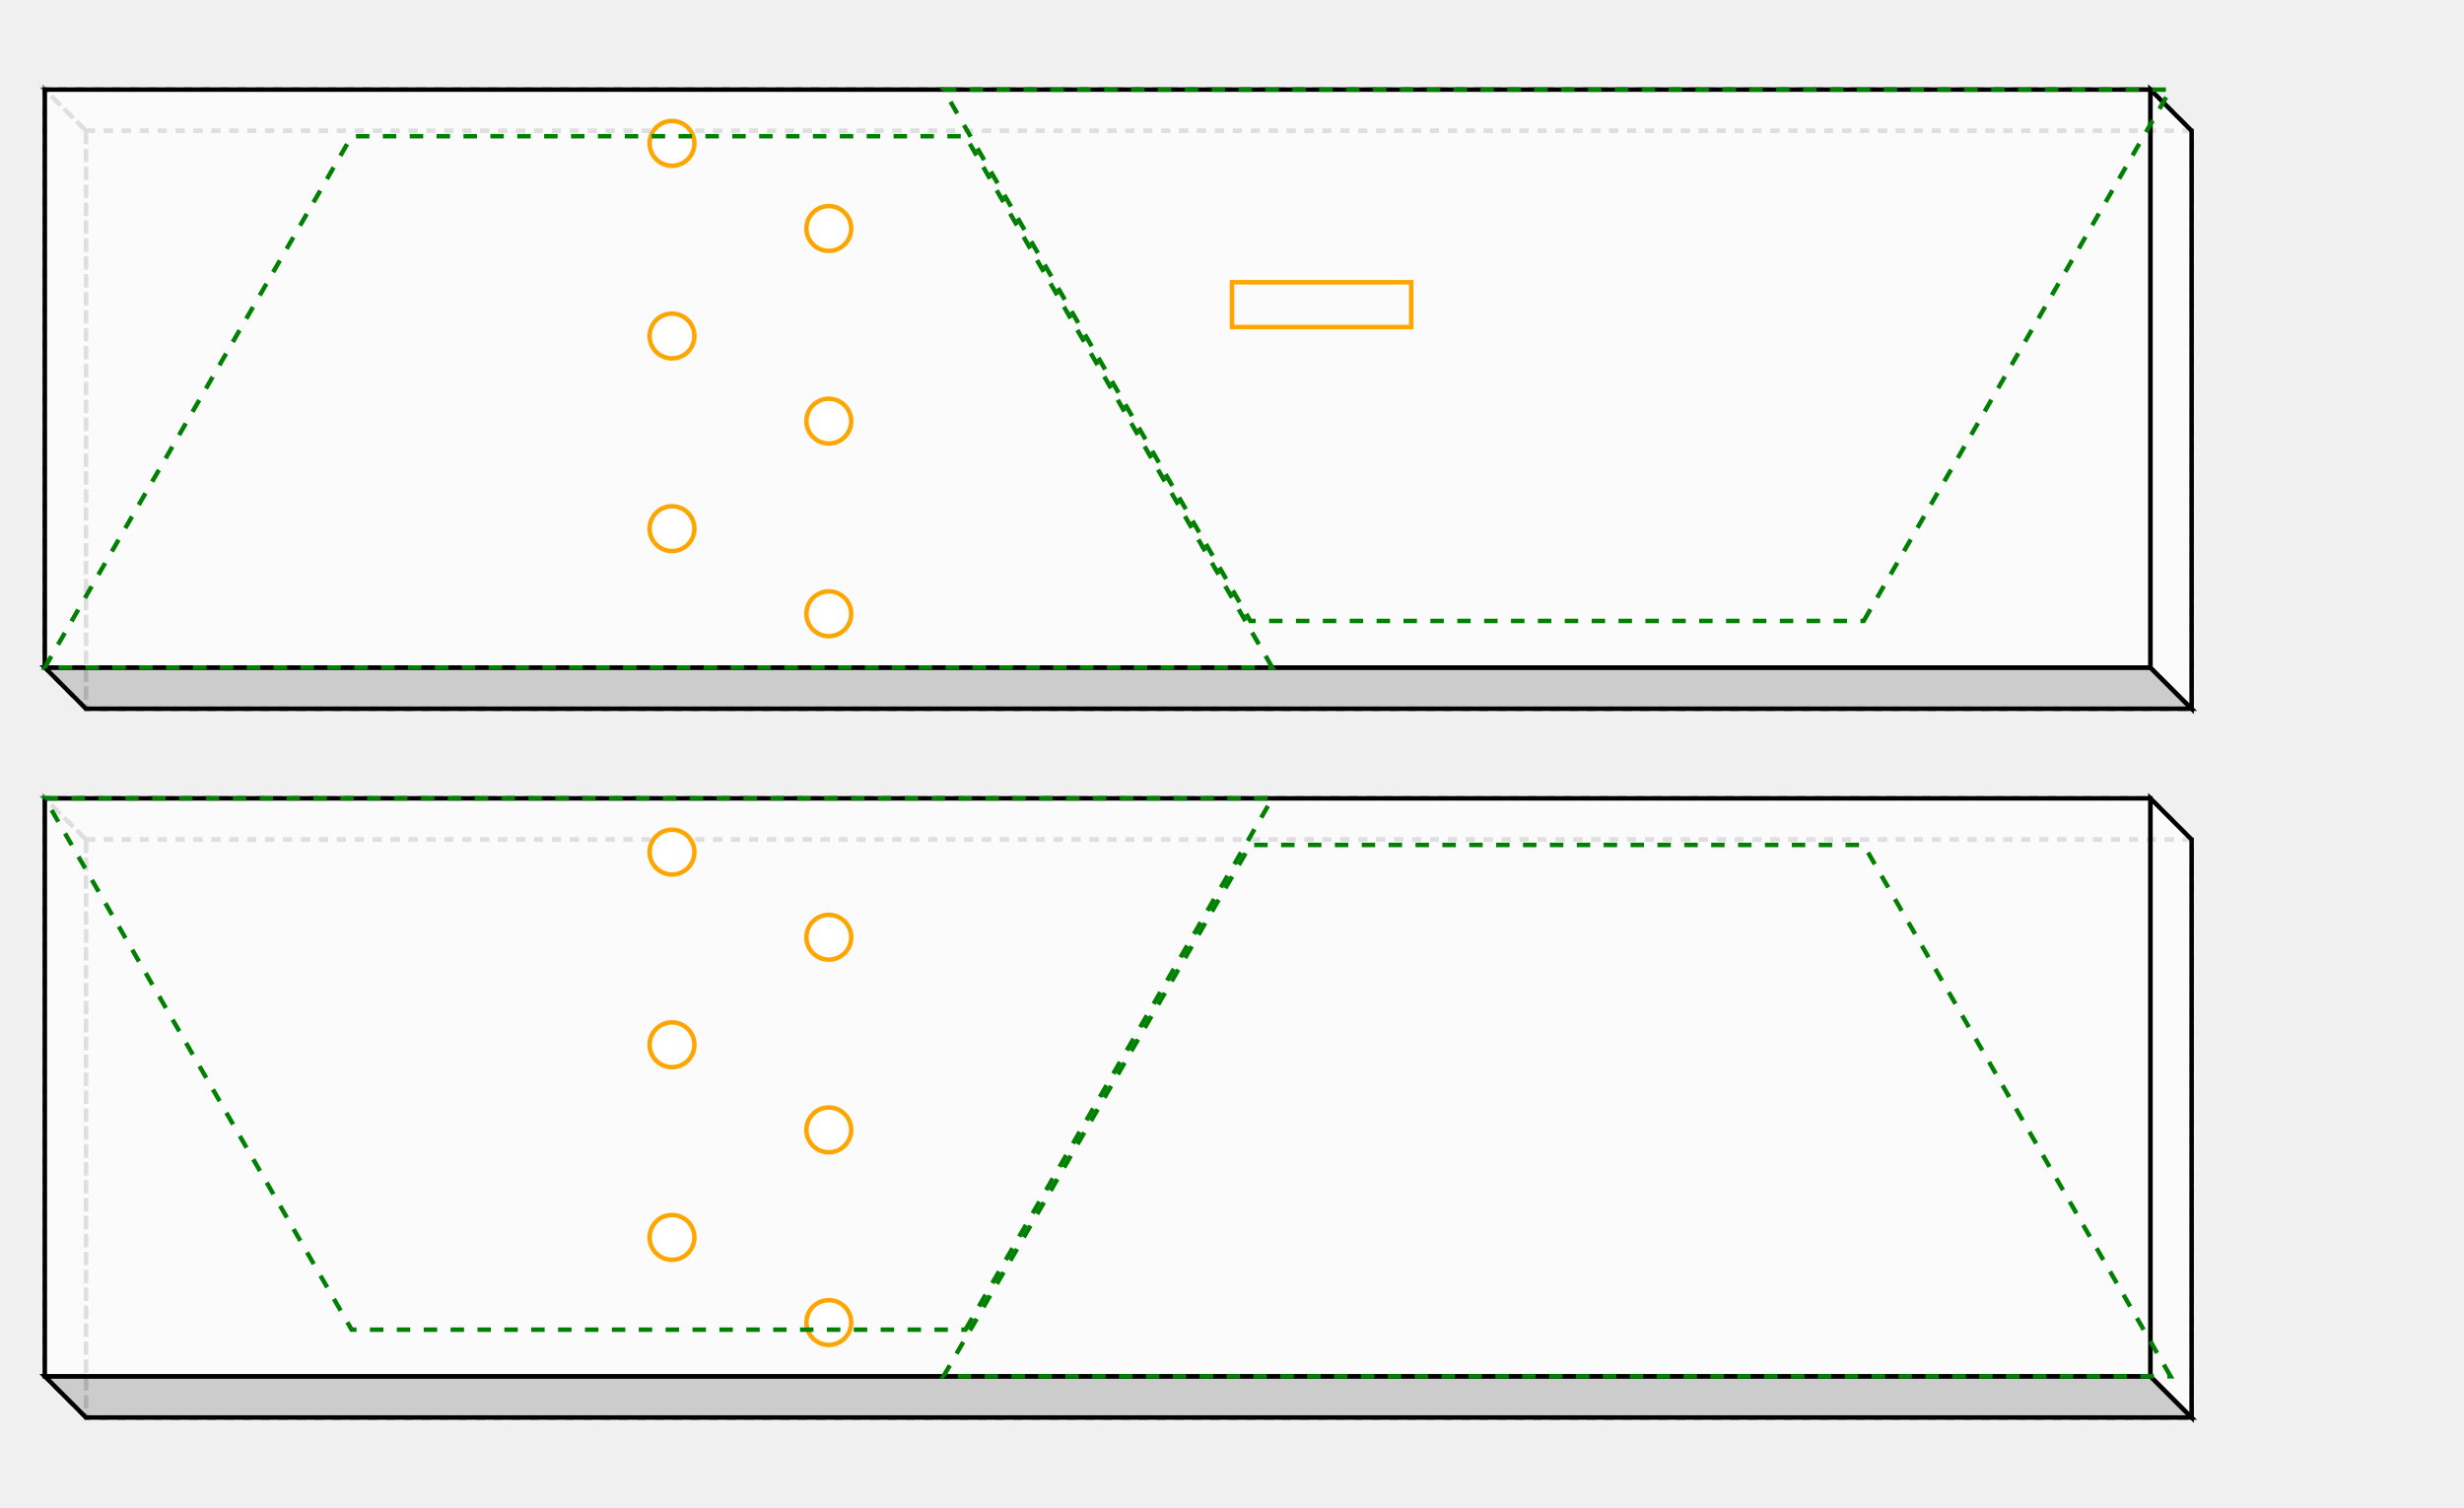
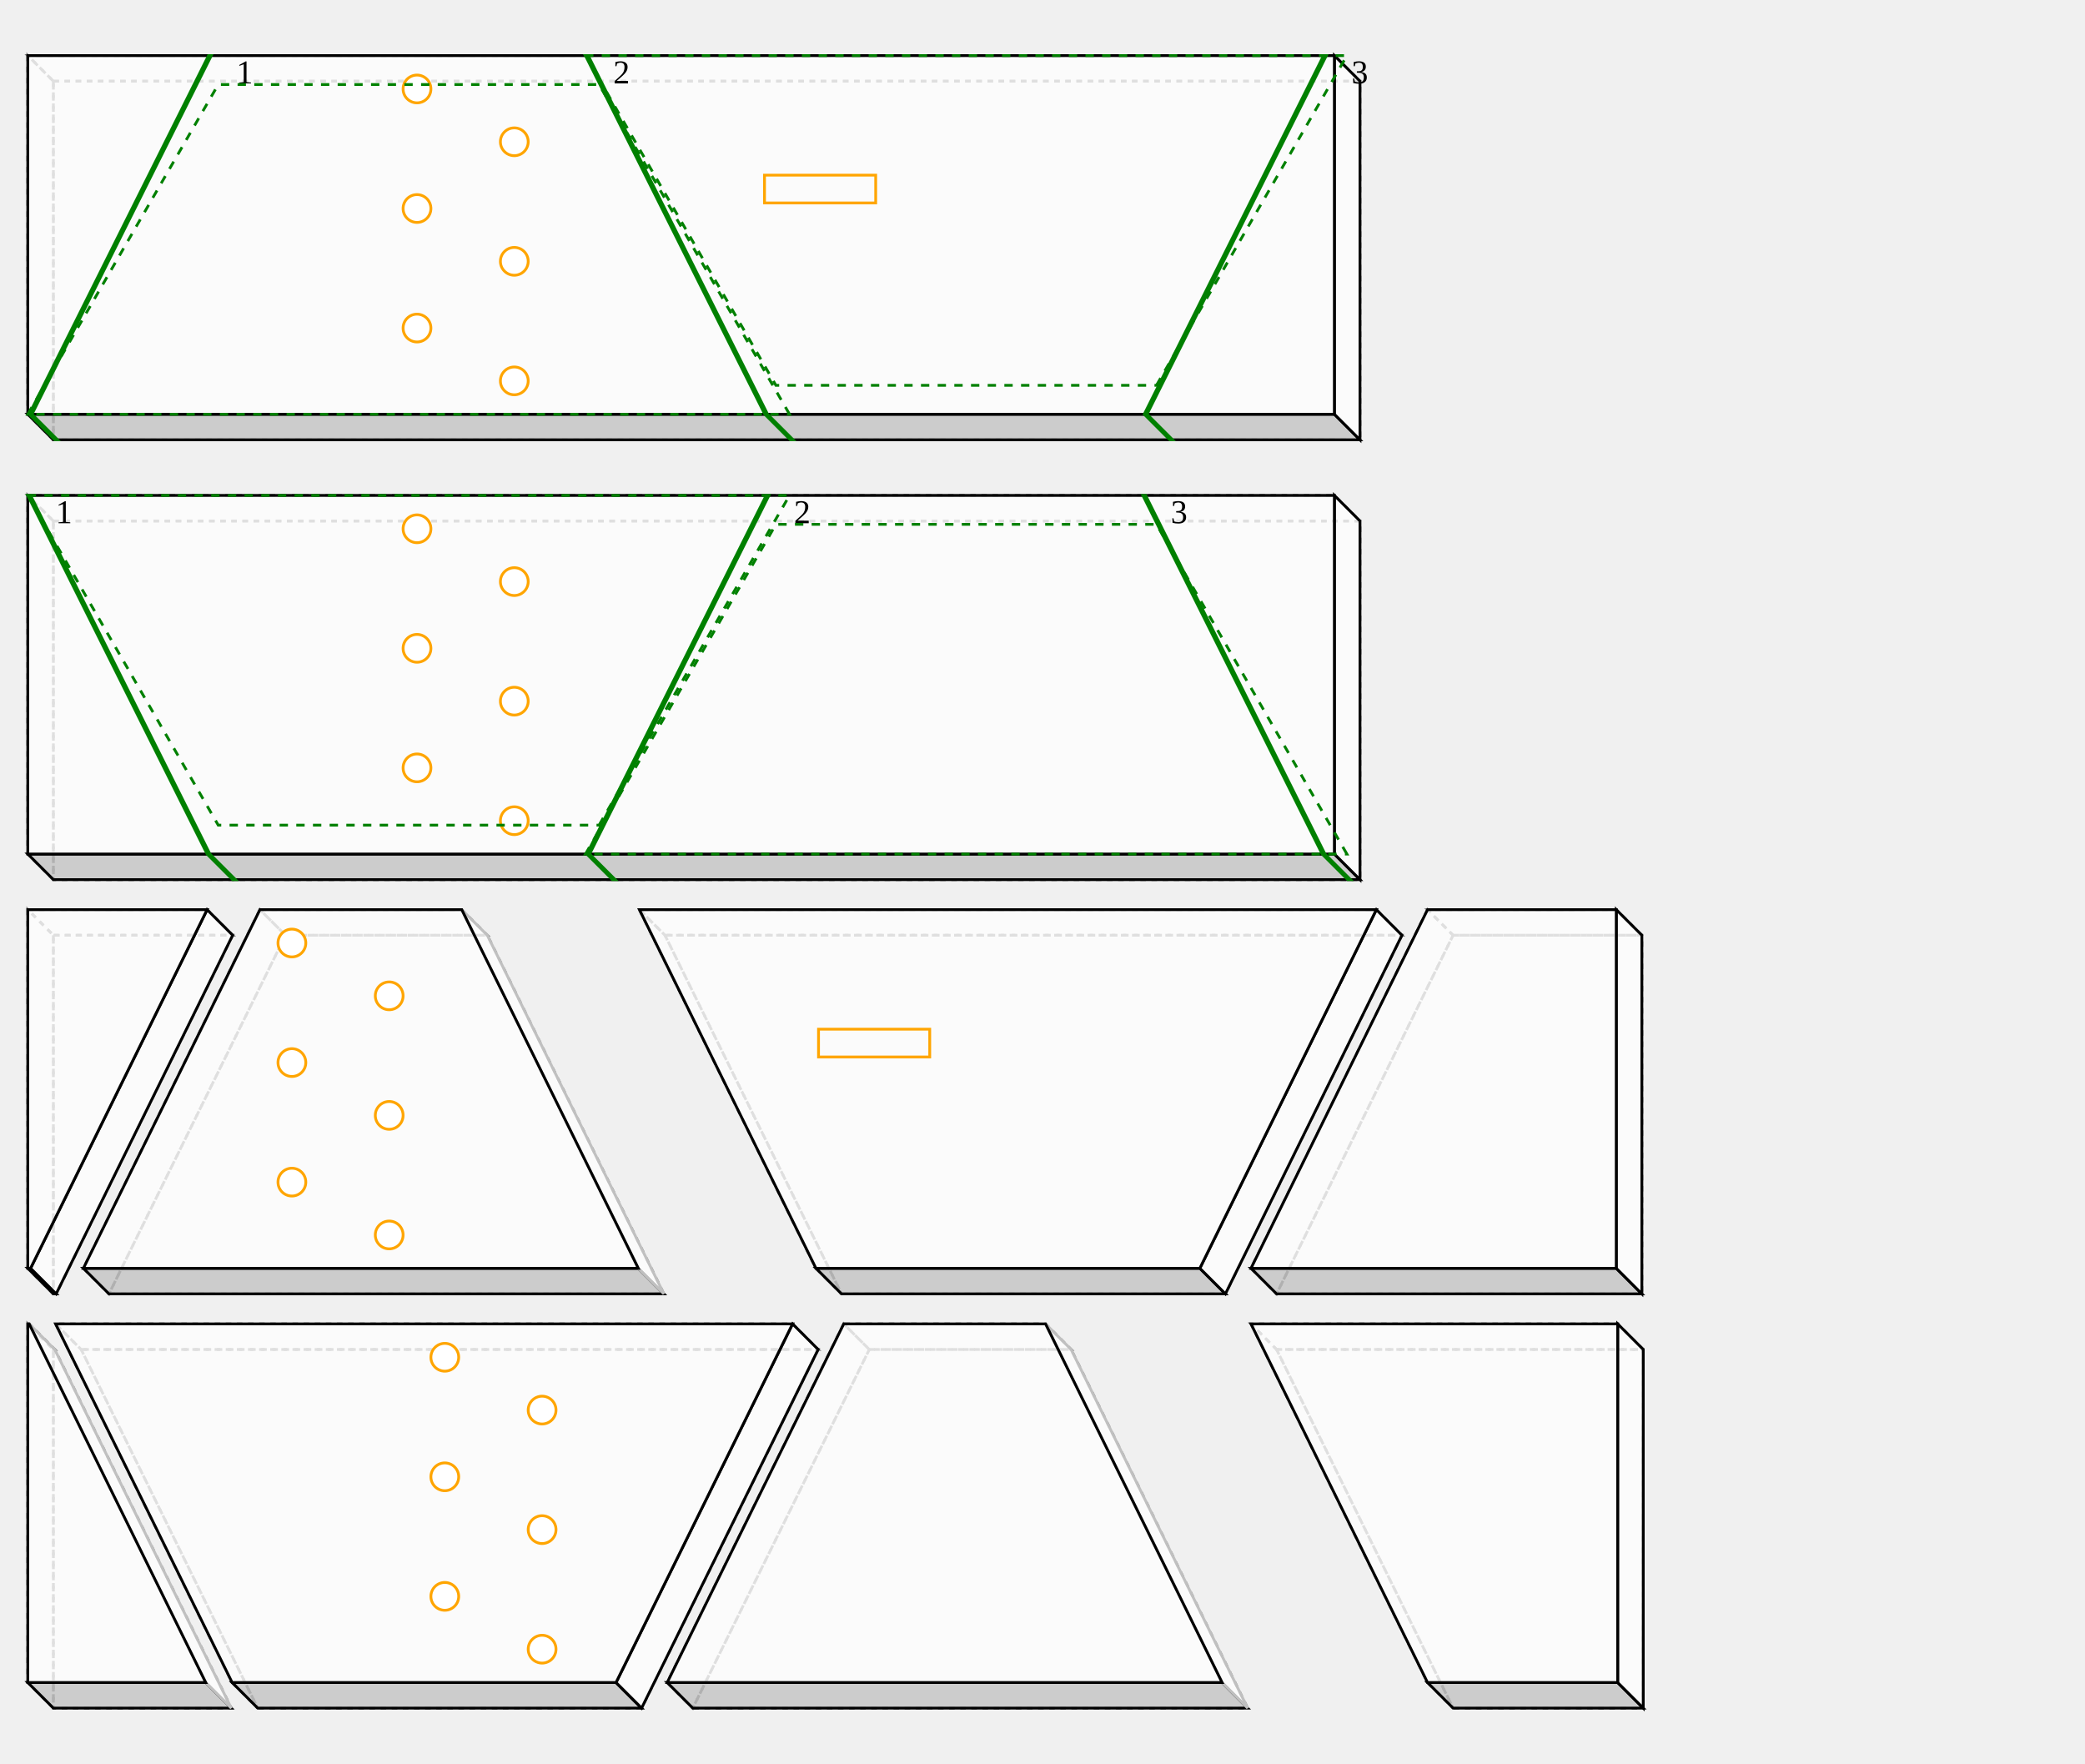
- <svg xmlns="http://www.w3.org/2000/svg" width="1100" viewBox="0.0 0.0 550.0 336.4">
+ <svg xmlns="http://www.w3.org/2000/svg" width="1500" viewBox="0.0 0.0 750.0 634.4">
  <polygon fill="none" stroke-width="1" stroke-dasharray="2" stroke="gray" points="19.2,29.2 19.2,158.2 489.2,158.2 489.2,29.2" />
  <polygon fill="none" stroke-width="1" stroke-dasharray="2" stroke="gray" points="10.0,20.0 10.0,149.0 19.2,158.2 19.2,29.2" />
  <polygon fill="none" stroke-width="1" stroke-dasharray="2" stroke="gray" points="19.2,29.2 489.2,29.2 480.0,20.0 10.0,20.0" />
  <polygon fill="rgba(192,192,192,0.75)" stroke-width="1" stroke-dasharray="" stroke="black" points="10.0,149.0 480.0,149.0 489.2,158.2 19.2,158.2" />
  <polygon fill="rgba(255,255,255,0.75)" stroke-width="1" stroke-dasharray="" stroke="black" points="489.2,29.2 489.2,158.2 480.0,149.0 480.0,20.0" />
  <polygon fill="rgba(255,255,255,0.75)" stroke-width="1" stroke-dasharray="" stroke="black" points="10.0,20.0 480.0,20.0 480.0,149.0 10.0,149.0" />
  <circle cx="150" cy="32.0" r="5" stroke="orange" fill="white" stroke-width="1" />
  <circle cx="185" cy="51.0" r="5" stroke="orange" fill="white" stroke-width="1" />
  <rect x="275" y="63.0" width="40" height="10.0" style="fill: none; stroke: orange; stroke-width: 1;" />
  <circle cx="150" cy="75.0" r="5" stroke="orange" fill="white" stroke-width="1" />
  <circle cx="185" cy="94.0" r="5" stroke="orange" fill="white" stroke-width="1" />
  <circle cx="150" cy="118.0" r="5" stroke="orange" fill="white" stroke-width="1" />
  <circle cx="185" cy="137.0" r="5" stroke="orange" fill="white" stroke-width="1" />
+   <polygon fill="rgba(0,255,0,0.25)" stroke-width="1" stroke-dasharray="" stroke="green" points="75.0,20.0 76.0,20.0 11.5,149.0 20.7,158.2 19.7,158.2 10.5,149.0" />
+   <text style="" text-anchor="left" x="85" y="30" fill="black">1</text>
+   <polygon fill="rgba(0,255,0,0.25)" stroke-width="1" stroke-dasharray="" stroke="green" points="210.6,20.0 211.6,20.0 276.1,149.0 285.3,158.2 284.3,158.2 275.1,149.0" />
+   <text style="" text-anchor="left" x="220.566" y="30" fill="black">2</text>
+   <polygon fill="rgba(0,255,0,0.25)" stroke-width="1" stroke-dasharray="" stroke="green" points="476.1,20.0 477.1,20.0 412.6,149.0 421.8,158.2 420.8,158.2 411.6,149.0" />
+   <text style="" text-anchor="left" x="486.131" y="30" fill="black">3</text>
  <polygon fill="none" stroke-width="1" stroke-dasharray="2" stroke="gray" points="19.2,187.4 19.2,316.4 489.2,316.4 489.2,187.4" />
  <polygon fill="none" stroke-width="1" stroke-dasharray="2" stroke="gray" points="10.0,178.2 10.0,307.2 19.2,316.4 19.2,187.4" />
  <polygon fill="none" stroke-width="1" stroke-dasharray="2" stroke="gray" points="19.2,187.4 489.2,187.4 480.0,178.2 10.0,178.2" />
  <polygon fill="rgba(192,192,192,0.75)" stroke-width="1" stroke-dasharray="" stroke="black" points="10.0,307.2 480.0,307.2 489.2,316.4 19.2,316.4" />
  <polygon fill="rgba(255,255,255,0.75)" stroke-width="1" stroke-dasharray="" stroke="black" points="489.2,187.4 489.2,316.4 480.0,307.2 480.0,178.2" />
  <polygon fill="rgba(255,255,255,0.75)" stroke-width="1" stroke-dasharray="" stroke="black" points="10.0,178.2 480.0,178.2 480.0,307.2 10.0,307.2" />
  <circle cx="150" cy="190.2" r="5" stroke="orange" fill="white" stroke-width="1" />
  <circle cx="185" cy="209.2" r="5" stroke="orange" fill="white" stroke-width="1" />
  <circle cx="150" cy="233.2" r="5" stroke="orange" fill="white" stroke-width="1" />
  <circle cx="185" cy="252.2" r="5" stroke="orange" fill="white" stroke-width="1" />
  <circle cx="150" cy="276.2" r="5" stroke="orange" fill="white" stroke-width="1" />
  <circle cx="185" cy="295.2" r="5" stroke="orange" fill="white" stroke-width="1" />
+   <polygon fill="rgba(0,255,0,0.25)" stroke-width="1" stroke-dasharray="" stroke="green" points="10.0,178.2 11.0,178.2 75.5,307.2 84.7,316.4 83.7,316.4 74.5,307.2" />
+   <text style="" text-anchor="left" x="20" y="188.192" fill="black">1</text>
+   <polygon fill="rgba(0,255,0,0.25)" stroke-width="1" stroke-dasharray="" stroke="green" points="275.6,178.2 276.6,178.2 212.1,307.2 221.3,316.4 220.3,316.4 211.1,307.2" />
+   <text style="" text-anchor="left" x="285.566" y="188.192" fill="black">2</text>
+   <polygon fill="rgba(0,255,0,0.25)" stroke-width="1" stroke-dasharray="" stroke="green" points="411.1,178.2 412.1,178.2 476.6,307.2 485.8,316.4 484.8,316.4 475.6,307.2" />
+   <text style="" text-anchor="left" x="421.131" y="188.192" fill="black">3</text>
+   <polygon fill="none" stroke-width="1" stroke-dasharray="2" stroke="gray" points="19.2,336.4 19.2,465.4 20.2,465.4 83.7,336.4" />
+   <polygon fill="none" stroke-width="1" stroke-dasharray="2" stroke="gray" points="10.0,327.2 10.0,456.2 19.2,465.4 19.2,336.4" />
+   <polygon fill="rgba(192,192,192,0.75)" stroke-width="1" stroke-dasharray="" stroke="black" points="10.0,456.2 11.0,456.2 20.2,465.4 19.2,465.4" />
+   <polygon fill="none" stroke-width="1" stroke-dasharray="2" stroke="gray" points="19.2,336.4 83.7,336.4 74.5,327.2 10.0,327.2" />
+   <polygon fill="rgba(255,255,255,0.75)" stroke-width="1" stroke-dasharray="" stroke="black" points="83.7,336.4 20.2,465.4 11.0,456.2 74.5,327.2" />
+   <polygon fill="rgba(255,255,255,0.75)" stroke-width="1" stroke-dasharray="" stroke="black" points="10.0,327.2 74.5,327.2 11.0,456.2 10.0,456.2" />
+   <polygon fill="none" stroke-width="1" stroke-dasharray="2" stroke="gray" points="102.7,336.4 39.2,465.4 238.8,465.4 175.3,336.4" />
+   <polygon fill="none" stroke-width="1" stroke-dasharray="2" stroke="gray" points="93.5,327.2 30.0,456.2 39.2,465.4 102.7,336.4" />
+   <polygon fill="rgba(192,192,192,0.75)" stroke-width="1" stroke-dasharray="" stroke="black" points="30.0,456.2 229.6,456.2 238.8,465.4 39.2,465.4" />
+   <polygon fill="none" stroke-width="1" stroke-dasharray="2" stroke="gray" points="102.7,336.4 175.3,336.4 166.1,327.2 93.5,327.2" />
+   <polygon fill="rgba(255,255,255,0.75)" stroke-width="1" stroke-dasharray="" stroke="silver" points="175.3,336.4 238.8,465.4 229.6,456.2 166.1,327.2" />
+   <polygon fill="rgba(255,255,255,0.75)" stroke-width="1" stroke-dasharray="" stroke="black" points="93.5,327.2 166.1,327.2 229.6,456.2 30.0,456.2" />
+   <circle cx="105" cy="339.2" r="5" stroke="orange" fill="white" stroke-width="1" />
+   <circle cx="140" cy="358.2" r="5" stroke="orange" fill="white" stroke-width="1" />
+   <circle cx="105" cy="382.2" r="5" stroke="orange" fill="white" stroke-width="1" />
+   <circle cx="140" cy="401.2" r="5" stroke="orange" fill="white" stroke-width="1" />
+   <circle cx="105" cy="425.2" r="5" stroke="orange" fill="white" stroke-width="1" />
+   <circle cx="140" cy="444.2" r="5" stroke="orange" fill="white" stroke-width="1" />
+   <polygon fill="none" stroke-width="1" stroke-dasharray="2" stroke="gray" points="239.2,336.4 302.7,465.4 440.8,465.4 504.3,336.4" />
+   <polygon fill="none" stroke-width="1" stroke-dasharray="2" stroke="gray" points="230.0,327.2 293.5,456.2 302.7,465.4 239.2,336.4" />
+   <polygon fill="none" stroke-width="1" stroke-dasharray="2" stroke="gray" points="239.2,336.4 504.3,336.4 495.1,327.2 230.0,327.2" />
+   <polygon fill="rgba(192,192,192,0.75)" stroke-width="1" stroke-dasharray="" stroke="black" points="293.5,456.2 431.6,456.2 440.8,465.4 302.7,465.4" />
+   <polygon fill="rgba(255,255,255,0.75)" stroke-width="1" stroke-dasharray="" stroke="black" points="504.3,336.4 440.8,465.4 431.6,456.2 495.1,327.2" />
+   <polygon fill="rgba(255,255,255,0.75)" stroke-width="1" stroke-dasharray="" stroke="black" points="230.0,327.2 495.1,327.2 431.6,456.2 293.5,456.2" />
+   <rect x="294.434" y="370.192" width="40.0" height="10.0" style="fill: none; stroke: orange; stroke-width: 1;" />
+   <polygon fill="none" stroke-width="1" stroke-dasharray="2" stroke="gray" points="522.7,336.4 459.2,465.4 590.6,465.4 590.6,336.4" />
+   <polygon fill="none" stroke-width="1" stroke-dasharray="2" stroke="gray" points="513.5,327.2 450.0,456.2 459.2,465.4 522.7,336.4" />
+   <polygon fill="rgba(192,192,192,0.75)" stroke-width="1" stroke-dasharray="" stroke="black" points="450.0,456.2 581.4,456.2 590.6,465.4 459.2,465.4" />
+   <polygon fill="none" stroke-width="1" stroke-dasharray="2" stroke="gray" points="522.7,336.4 590.6,336.4 581.4,327.2 513.5,327.2" />
+   <polygon fill="rgba(255,255,255,0.75)" stroke-width="1" stroke-dasharray="" stroke="black" points="590.6,336.4 590.6,465.4 581.4,456.2 581.4,327.2" />
+   <polygon fill="rgba(255,255,255,0.75)" stroke-width="1" stroke-dasharray="" stroke="black" points="513.5,327.2 581.4,327.2 581.4,456.2 450.0,456.2" />
+   <polygon fill="none" stroke-width="1" stroke-dasharray="2" stroke="gray" points="19.2,485.4 19.2,614.4 83.2,614.4 19.7,485.4" />
+   <polygon fill="none" stroke-width="1" stroke-dasharray="2" stroke="gray" points="10.0,476.2 10.0,605.2 19.2,614.4 19.2,485.4" />
+   <polygon fill="none" stroke-width="1" stroke-dasharray="2" stroke="gray" points="19.2,485.4 19.7,485.4 10.5,476.2 10.0,476.2" />
+   <polygon fill="rgba(192,192,192,0.75)" stroke-width="1" stroke-dasharray="" stroke="black" points="10.0,605.2 74.0,605.2 83.2,614.4 19.2,614.4" />
+   <polygon fill="rgba(255,255,255,0.75)" stroke-width="1" stroke-dasharray="" stroke="silver" points="19.7,485.4 83.2,614.4 74.0,605.2 10.5,476.2" />
+   <polygon fill="rgba(255,255,255,0.75)" stroke-width="1" stroke-dasharray="" stroke="black" points="10.0,476.2 10.5,476.2 74.0,605.2 10.0,605.2" />
+   <polygon fill="none" stroke-width="1" stroke-dasharray="2" stroke="gray" points="29.2,485.4 92.7,614.4 230.8,614.4 294.3,485.4" />
+   <polygon fill="none" stroke-width="1" stroke-dasharray="2" stroke="gray" points="20.0,476.2 83.5,605.2 92.7,614.4 29.2,485.4" />
+   <polygon fill="none" stroke-width="1" stroke-dasharray="2" stroke="gray" points="29.2,485.4 294.3,485.4 285.1,476.2 20.0,476.2" />
+   <polygon fill="rgba(192,192,192,0.75)" stroke-width="1" stroke-dasharray="" stroke="black" points="83.5,605.2 221.6,605.2 230.8,614.4 92.7,614.4" />
+   <polygon fill="rgba(255,255,255,0.75)" stroke-width="1" stroke-dasharray="" stroke="black" points="294.3,485.4 230.8,614.4 221.6,605.2 285.1,476.2" />
+   <polygon fill="rgba(255,255,255,0.75)" stroke-width="1" stroke-dasharray="" stroke="black" points="20.0,476.2 285.1,476.2 221.6,605.2 83.5,605.2" />
+   <circle cx="160" cy="488.2" r="5" stroke="orange" fill="white" stroke-width="1" />
+   <circle cx="195" cy="507.2" r="5" stroke="orange" fill="white" stroke-width="1" />
+   <circle cx="160" cy="531.2" r="5" stroke="orange" fill="white" stroke-width="1" />
+   <circle cx="195" cy="550.2" r="5" stroke="orange" fill="white" stroke-width="1" />
+   <circle cx="160" cy="574.2" r="5" stroke="orange" fill="white" stroke-width="1" />
+   <circle cx="195" cy="593.2" r="5" stroke="orange" fill="white" stroke-width="1" />
+   <polygon fill="none" stroke-width="1" stroke-dasharray="2" stroke="gray" points="312.7,485.4 249.2,614.4 448.8,614.4 385.3,485.4" />
+   <polygon fill="none" stroke-width="1" stroke-dasharray="2" stroke="gray" points="303.5,476.2 240.0,605.2 249.2,614.4 312.7,485.4" />
+   <polygon fill="none" stroke-width="1" stroke-dasharray="2" stroke="gray" points="312.7,485.4 385.3,485.4 376.1,476.2 303.5,476.2" />
+   <polygon fill="rgba(192,192,192,0.75)" stroke-width="1" stroke-dasharray="" stroke="black" points="240.0,605.2 439.6,605.2 448.8,614.4 249.2,614.4" />
+   <polygon fill="rgba(255,255,255,0.75)" stroke-width="1" stroke-dasharray="" stroke="silver" points="385.3,485.4 448.8,614.4 439.6,605.2 376.1,476.2" />
+   <polygon fill="rgba(255,255,255,0.75)" stroke-width="1" stroke-dasharray="" stroke="black" points="303.5,476.2 376.1,476.2 439.6,605.2 240.0,605.2" />
+   <polygon fill="none" stroke-width="1" stroke-dasharray="2" stroke="gray" points="459.2,485.4 522.7,614.4 591.1,614.4 591.1,485.4" />
+   <polygon fill="none" stroke-width="1" stroke-dasharray="2" stroke="gray" points="450.0,476.2 513.5,605.2 522.7,614.4 459.2,485.4" />
+   <polygon fill="none" stroke-width="1" stroke-dasharray="2" stroke="gray" points="459.2,485.4 591.1,485.4 581.9,476.2 450.0,476.2" />
+   <polygon fill="rgba(192,192,192,0.75)" stroke-width="1" stroke-dasharray="" stroke="black" points="513.5,605.2 581.9,605.2 591.1,614.4 522.7,614.4" />
+   <polygon fill="rgba(255,255,255,0.75)" stroke-width="1" stroke-dasharray="" stroke="black" points="591.1,485.4 591.1,614.4 581.9,605.2 581.9,476.2" />
+   <polygon fill="rgba(255,255,255,0.75)" stroke-width="1" stroke-dasharray="" stroke="black" points="450.0,476.2 581.9,476.2 581.9,605.2 513.5,605.2" />
  <polygon fill="none" stroke-width="1" stroke-dasharray="3" stroke="green" points="284.0,149.0 215.5,30.4 78.5,30.4 10.0,149.0" />
  <polygon fill="none" stroke-width="1" stroke-dasharray="3" stroke="green" points="416.0,138.6 484.5,20.0 210.6,20.0 279.1,138.6" />
  <polygon fill="none" stroke-width="1" stroke-dasharray="3" stroke="green" points="215.5,296.8 284.0,178.2 10.0,178.2 78.5,296.8" />
  <polygon fill="none" stroke-width="1" stroke-dasharray="3" stroke="green" points="484.5,307.2 416.0,188.6 279.1,188.6 210.6,307.2" />
</svg>
